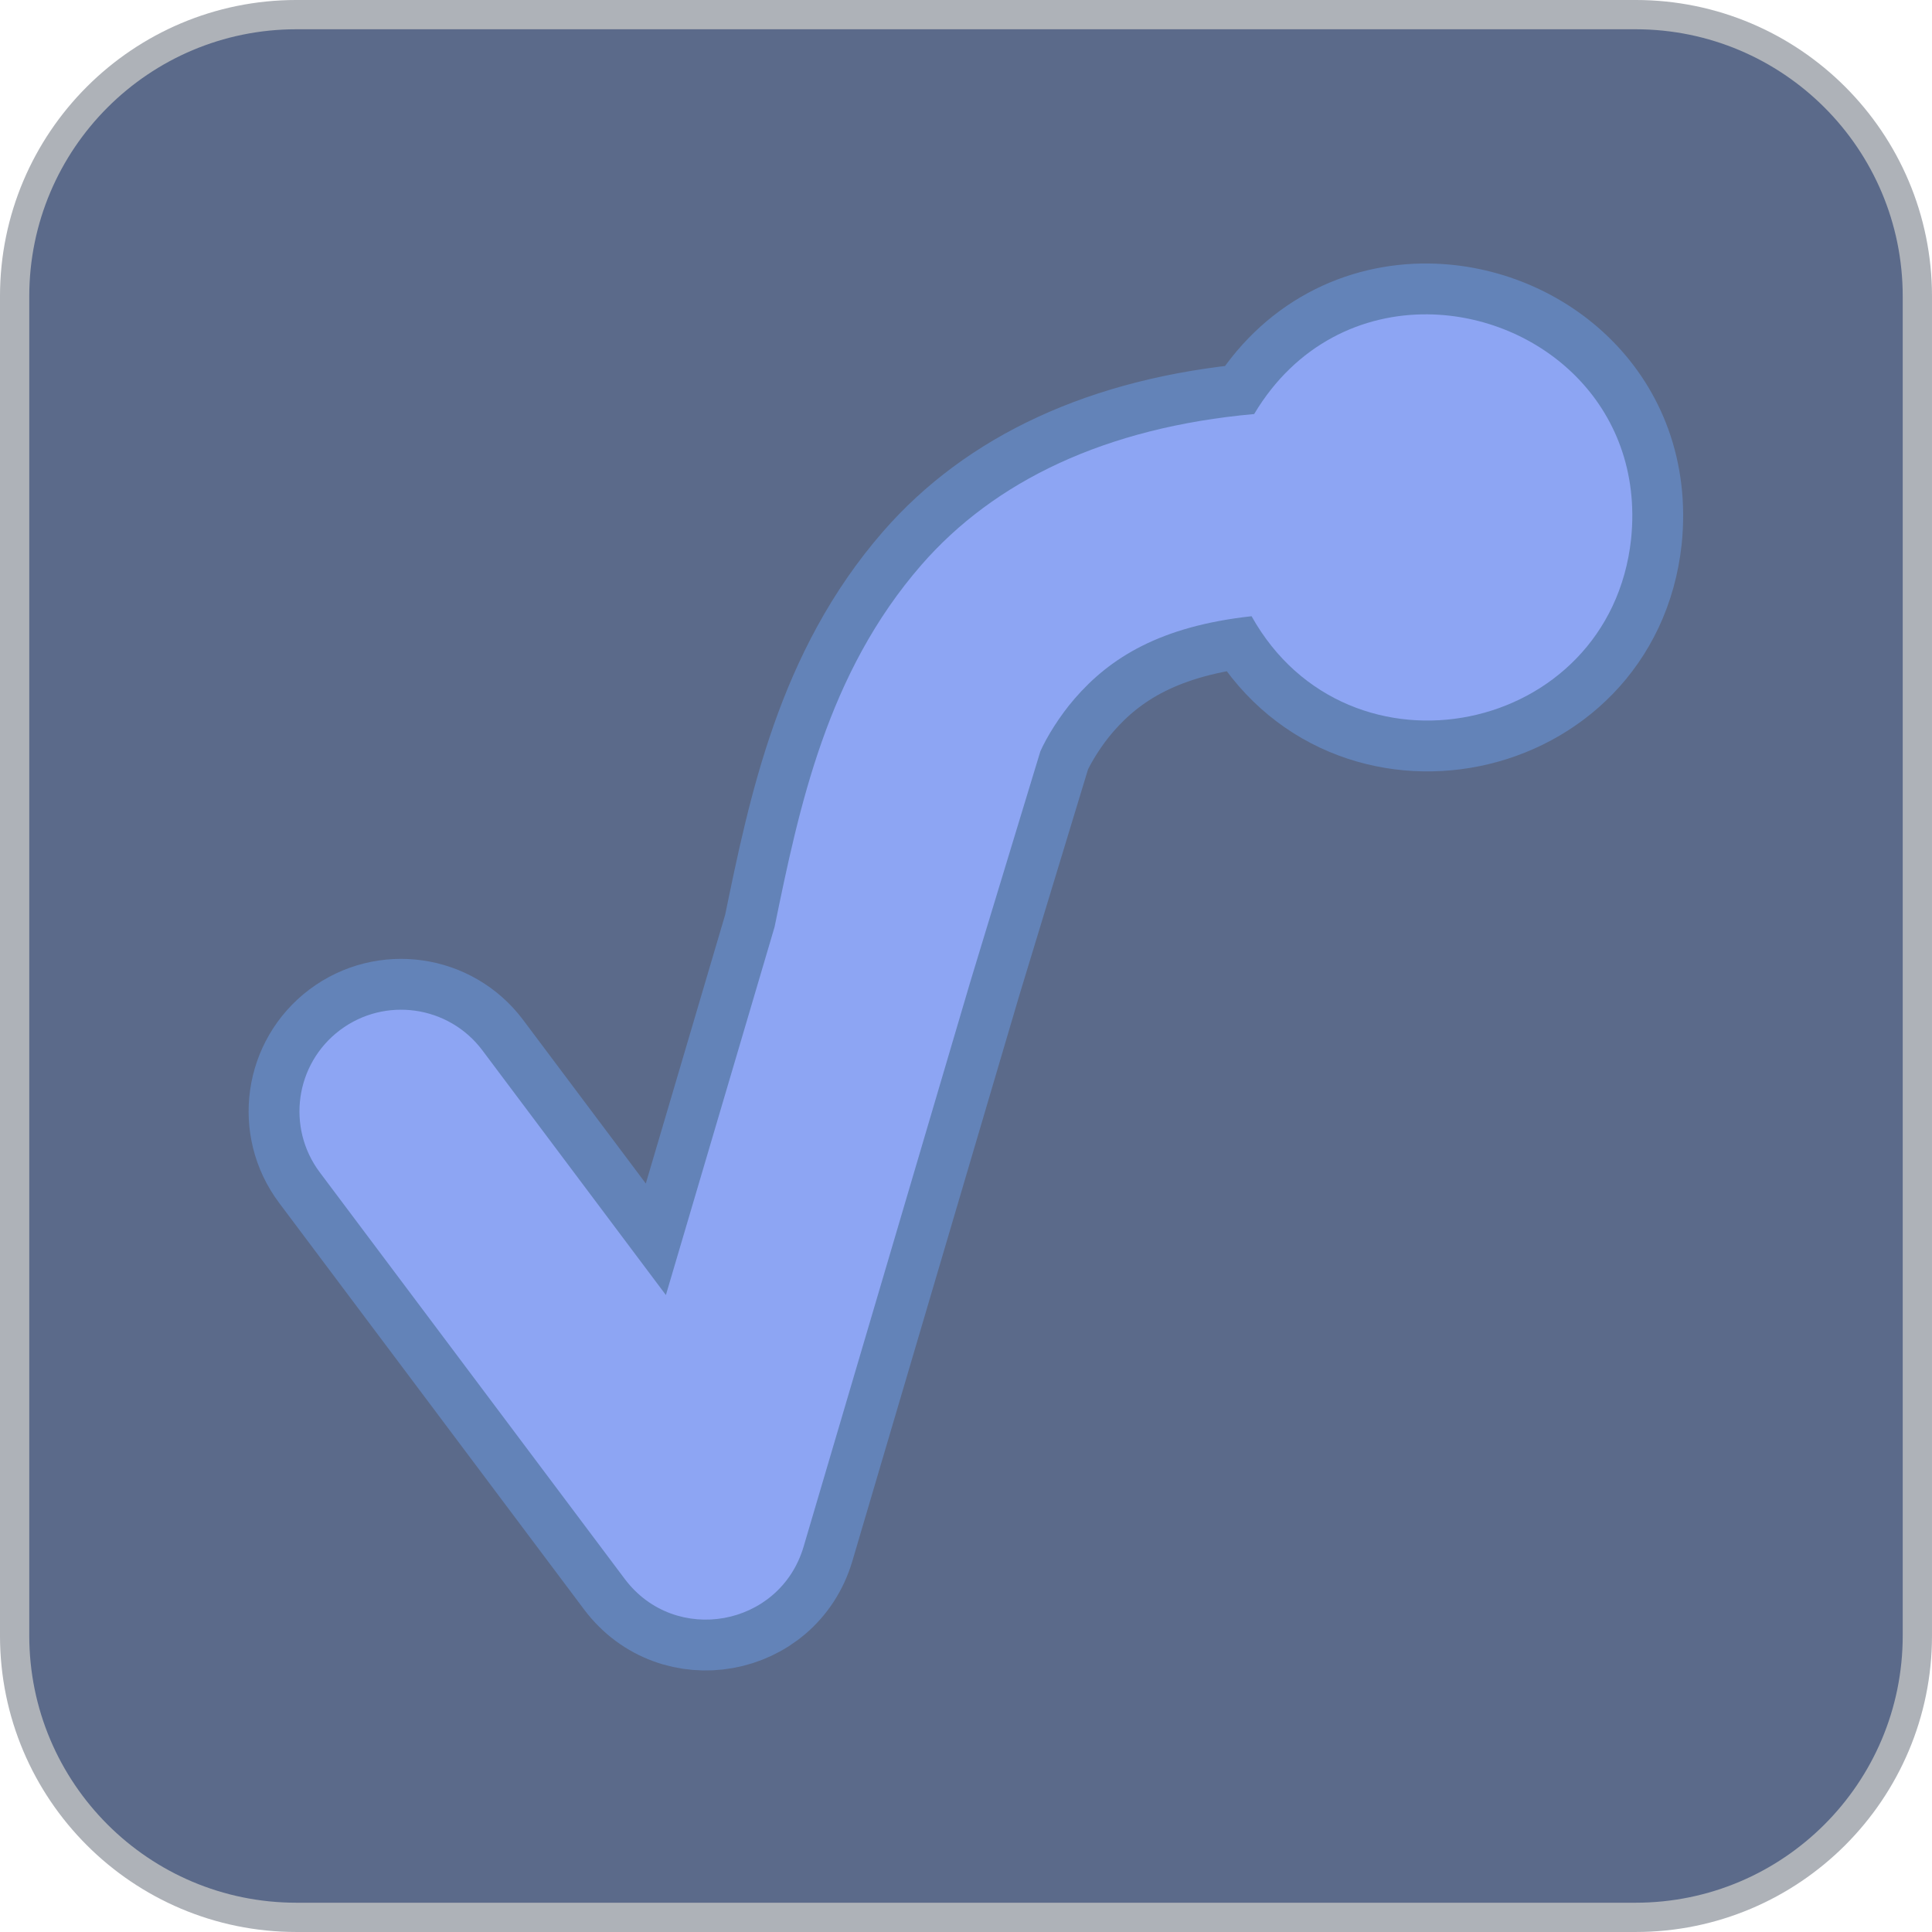
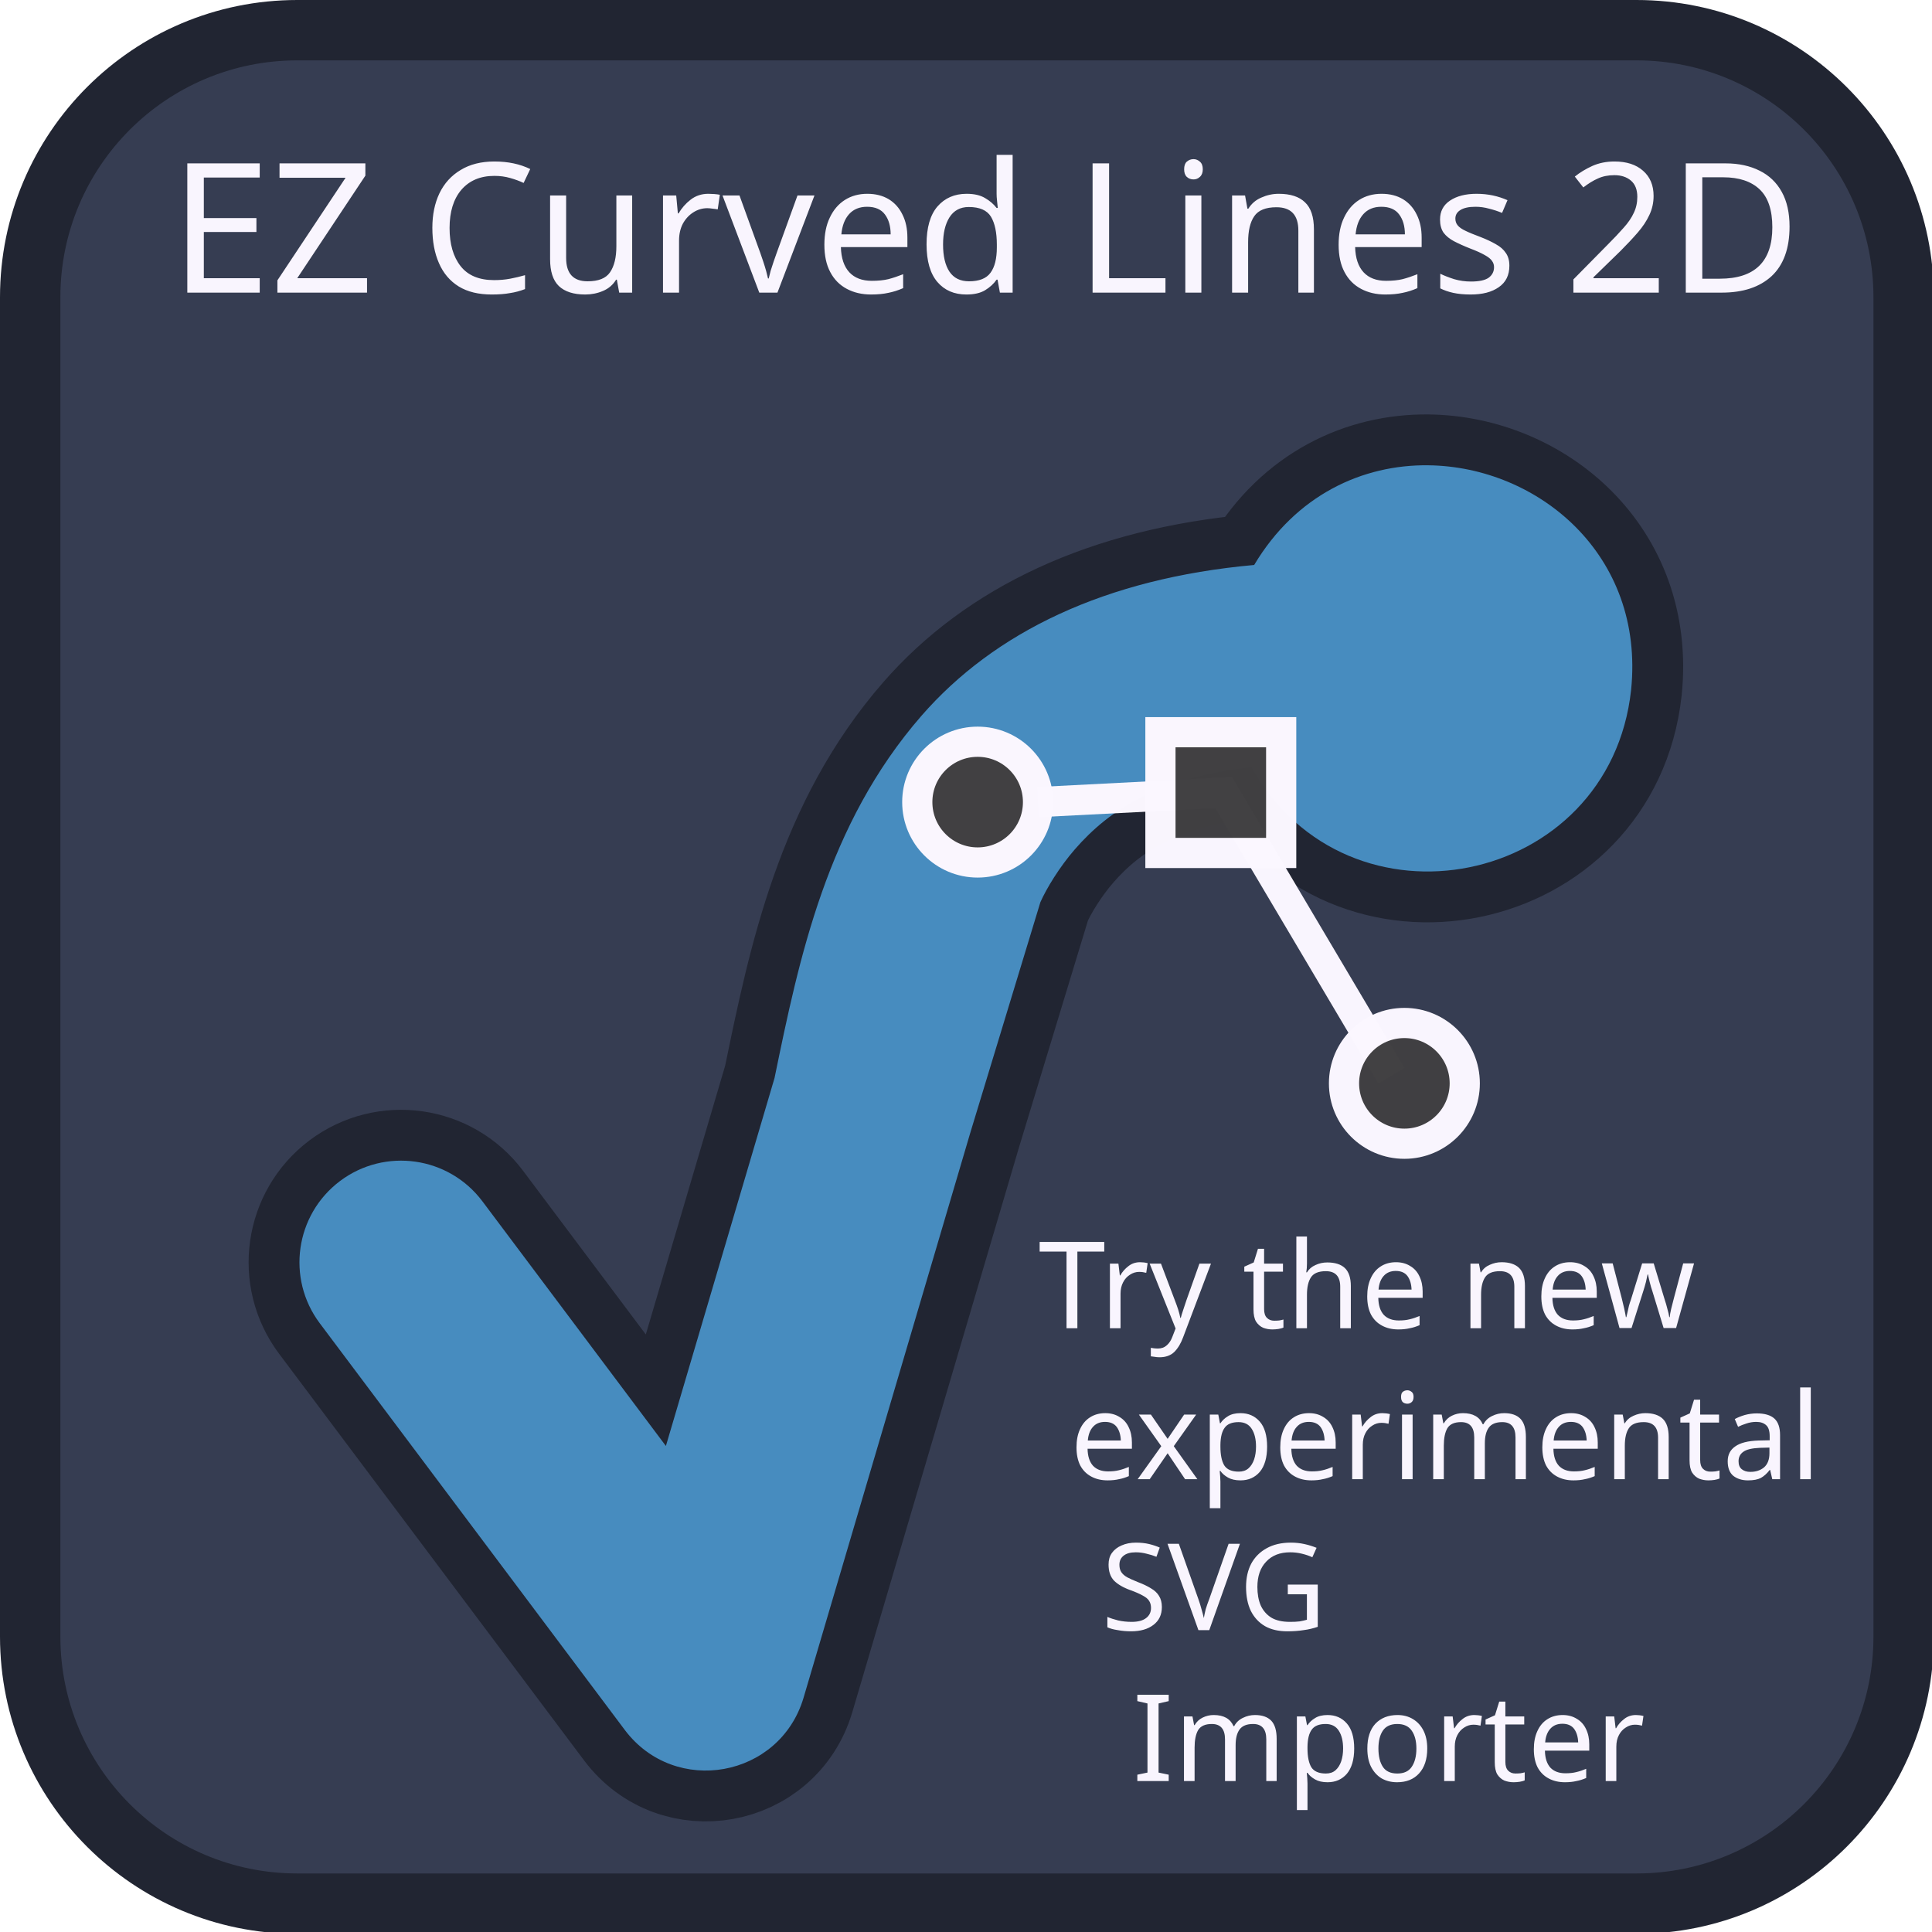
<svg xmlns="http://www.w3.org/2000/svg" width="128" height="128" version="1.1" id="svg1" xml:space="preserve">
  <defs id="defs1" />
-   <rect style="fill:#5b6a8a;fill-opacity:1;fill-rule:evenodd;stroke:#aeb2b8;stroke-width:3.879;stroke-linecap:round;stroke-linejoin:round;stroke-miterlimit:80;stroke-dasharray:none;stroke-dashoffset:2.1;stroke-opacity:1;paint-order:stroke fill markers" id="rect1" width="124.121" height="124.121" x="1.939" y="1.939" ry="17.697" />
-   <path id="path1" style="color:#000000;fill:#8da5f3;stroke:#6383b8;stroke-width:6.737;stroke-linecap:round;stroke-linejoin:round;stroke-opacity:1;-inkscape-stroke:none;paint-order:stroke markers fill" d="m 94.631,20.826 c -4.354,-0.052 -8.769,1.962 -11.539,6.605 -9.877,0.889 -17.218,4.455 -22.039,9.987 -6.272,7.2 -8.105,16.062 -9.737,24 L 44.117,85.8 31.96,69.589 c -2.234,-2.976 -6.459,-3.577 -9.434,-1.342 -2.968,2.233 -3.568,6.448 -1.342,9.421 l 20.211,26.947 c 3.326,4.42 10.266,3.171 11.842,-2.132 L 64.288,65.037 68.928,49.773 c 0.403,-0.909 1.27,-2.338 2.281,-3.499 2.331,-2.686 5.645,-4.784 11.711,-5.447 6.404,11.456 23.729,7.929 25.145,-5.118 0.916,-8.965 -6.178,-14.795 -13.434,-14.882 z" />
+   <rect style="fill:#363d52;fill-opacity:1;fill-rule:evenodd;stroke:#212532;stroke-width:4;stroke-linecap:round;stroke-linejoin:round;stroke-miterlimit:80;stroke-dasharray:none;stroke-dashoffset:2.1;stroke-opacity:1;paint-order:normal" id="rect1" width="124.121" height="124.121" x="2" y="2" ry="17.697" />
+   <path id="path1" style="color:#000000;fill:#478cbf;fill-opacity:1;stroke:#212532;stroke-width:6.737;stroke-linecap:round;stroke-linejoin:round;stroke-opacity:1;-inkscape-stroke:none;paint-order:stroke markers fill" d="m 94.631,30.826 c -4.354,-0.052 -8.769,1.962 -11.539,6.605 -9.877,0.889 -17.218,4.455 -22.039,9.987 -6.272,7.2 -8.105,16.062 -9.737,24 L 44.117,95.8 31.96,79.589 c -2.234,-2.976 -6.459,-3.577 -9.434,-1.342 -2.968,2.233 -3.568,6.448 -1.342,9.421 l 20.211,26.947 c 3.326,4.42 10.266,3.171 11.842,-2.132 L 64.288,75.037 68.928,59.773 c 0.403,-0.909 1.27,-2.338 2.281,-3.499 2.331,-2.686 5.645,-4.784 11.711,-5.447 6.404,11.456 23.729,7.929 25.145,-5.118 0.916,-8.965 -6.178,-14.795 -13.434,-14.882 z" />
+   <path style="opacity:0.99;fill:none;fill-opacity:1;fill-rule:evenodd;stroke:#fbf7ff;stroke-width:2;stroke-linejoin:miter;stroke-miterlimit:80;stroke-dasharray:none;stroke-opacity:1;paint-order:normal" d="M 68.772,53.142 81.068,52.511 92.183,71.265" id="path4" />
+   <ellipse style="opacity:0.99;fill:#414042;fill-opacity:1;fill-rule:evenodd;stroke:#fbf7ff;stroke-width:2;stroke-linejoin:miter;stroke-miterlimit:80;stroke-dasharray:none;stroke-opacity:1;paint-order:normal" id="path5" cx="64.772" cy="53.142" rx="4" ry="4" />
+   <ellipse style="opacity:0.99;fill:#414042;fill-opacity:1;fill-rule:evenodd;stroke:#fbf7ff;stroke-width:2;stroke-linejoin:miter;stroke-miterlimit:80;stroke-dasharray:none;stroke-opacity:1;paint-order:normal" id="circle7" cx="93.044" cy="71.775" rx="4" ry="4" />
+   <rect style="opacity:0.99;fill:#414042;fill-opacity:1;fill-rule:evenodd;stroke:#fbf7ff;stroke-width:2;stroke-linejoin:miter;stroke-miterlimit:80;stroke-dasharray:none;stroke-opacity:1;paint-order:normal" id="rect2" width="8" height="8" x="76.882" y="48.511" ry="0" />
+   <text xml:space="preserve" style="font-style:normal;font-variant:normal;font-weight:normal;font-stretch:normal;font-size:12px;font-family:'DIN Round Pro';-inkscape-font-specification:'DIN Round Pro';opacity:0.99;fill:#fbf7ff;fill-opacity:1;fill-rule:evenodd;stroke:none;stroke-width:1;stroke-linejoin:miter;stroke-miterlimit:80;stroke-dasharray:none;stroke-opacity:1;paint-order:normal" x="11.254" y="19.385" id="text7">
+     <tspan id="tspan7" x="11.254" y="19.385">EZ Curved Lines 2D</tspan>
+   </text>
+   <text xml:space="preserve" style="font-style:normal;font-variant:normal;font-weight:normal;font-stretch:normal;font-size:8px;font-family:'DIN Round Pro';-inkscape-font-specification:'DIN Round Pro';opacity:0.99;fill:#fbf7ff;fill-opacity:1;fill-rule:evenodd;stroke:none;stroke-width:1;stroke-linejoin:miter;stroke-miterlimit:80;stroke-dasharray:none;stroke-opacity:1;paint-order:normal" x="68.802" y="88" id="text8">
+     <tspan id="tspan8" x="68.802" y="88">Try the new</tspan>
+     <tspan x="68.802" y="98" id="tspan9"> experimental</tspan>
+     <tspan x="68.802" y="108" id="tspan10">  SVG</tspan>
+     <tspan x="68.802" y="118" id="tspan11">   Importer</tspan>
+   </text>
</svg>
